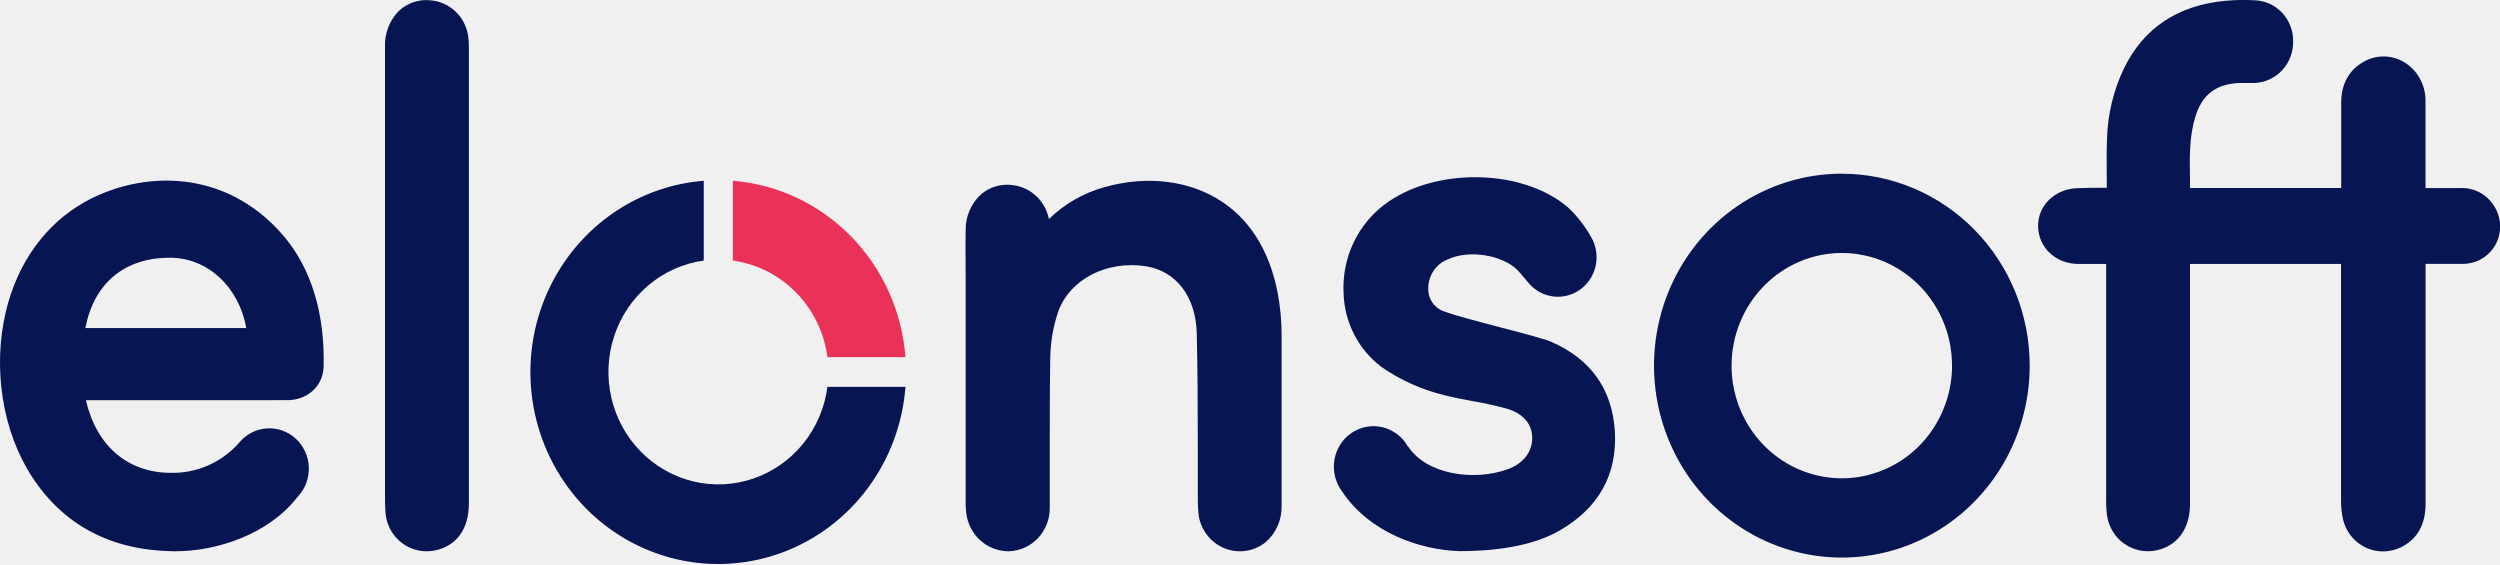
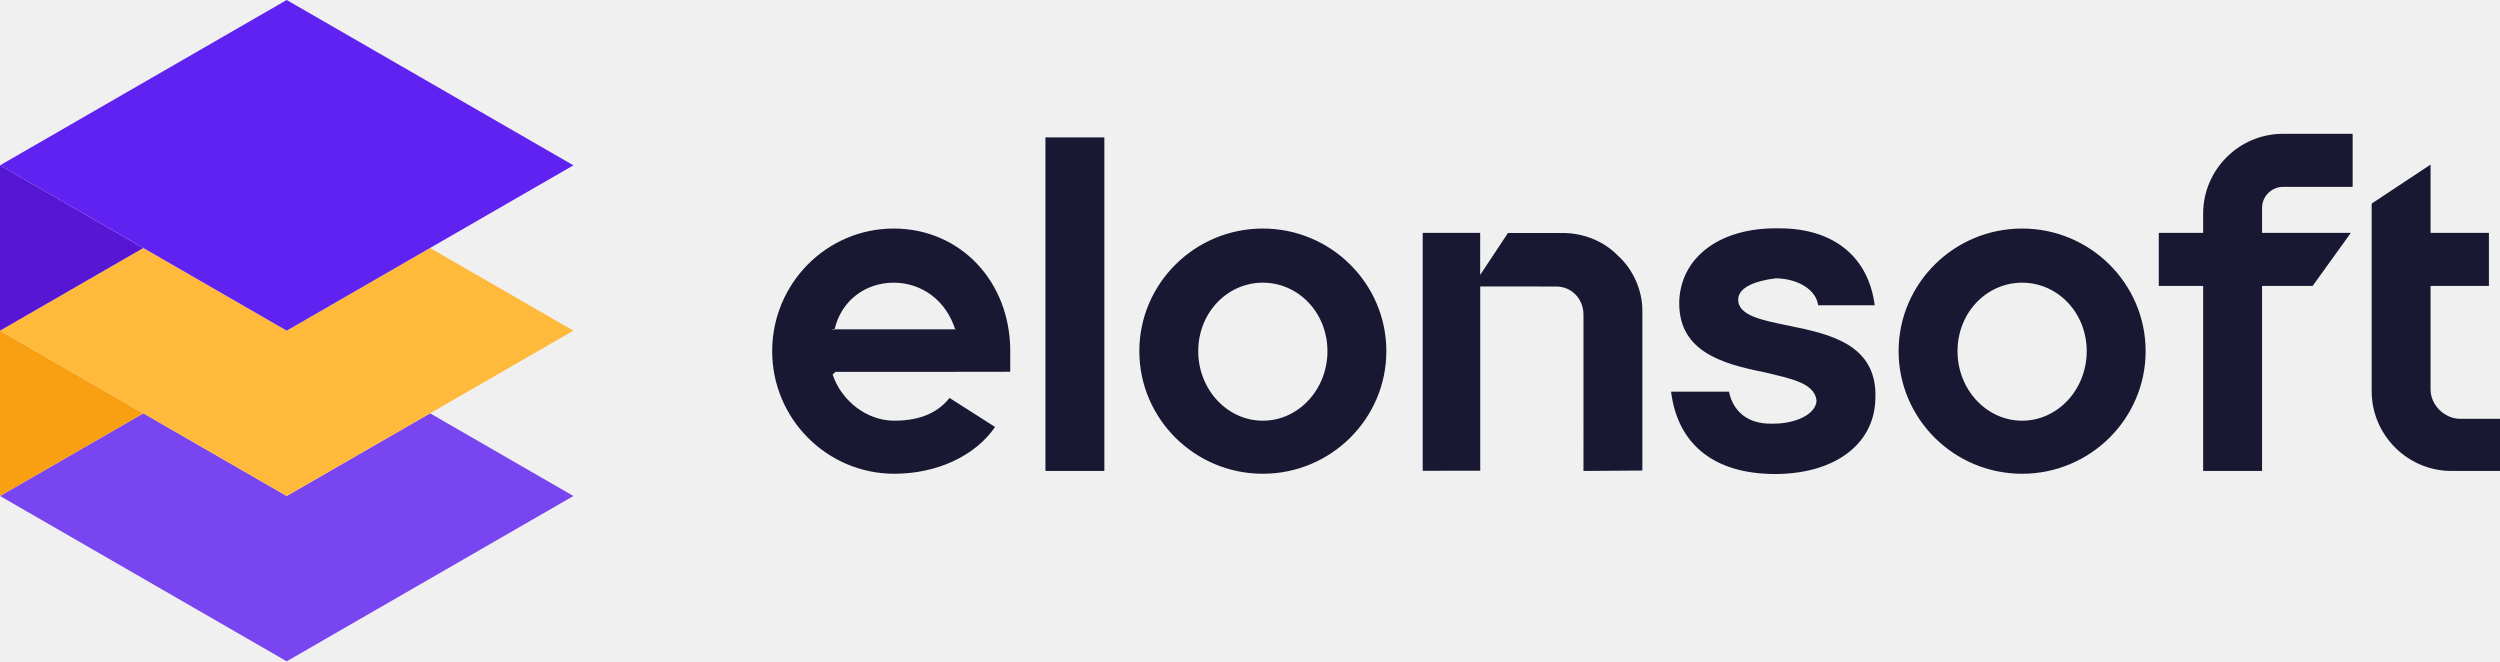
- <svg xmlns="http://www.w3.org/2000/svg" width="164" height="37" viewBox="0 0 164 37" fill="none">
-   <g clip-path="url(#clip0)">
-     <path fill-rule="evenodd" clip-rule="evenodd" d="M162.651 12.615C163.044 12.822 163.376 13.132 163.613 13.514C163.848 13.878 163.984 14.3 164.006 14.735C164.028 15.171 163.935 15.605 163.738 15.991C163.532 16.383 163.227 16.712 162.855 16.944C162.483 17.175 162.057 17.301 161.622 17.308H159.493H159.119V21.408V33.001C159.119 34.268 158.696 35.163 157.807 35.73C157.366 36.016 156.854 36.169 156.331 36.172C155.73 36.175 155.144 35.972 154.669 35.595C154.193 35.219 153.855 34.69 153.707 34.094C153.611 33.675 153.566 33.245 153.573 32.814V20.613V17.315H153.163H146.734H144.208H143.664V21.79V33.085C143.664 34.674 142.844 35.807 141.47 36.102C141.106 36.179 140.731 36.181 140.367 36.107C140.003 36.033 139.657 35.884 139.351 35.669C139.049 35.458 138.793 35.185 138.599 34.868C138.405 34.55 138.277 34.196 138.222 33.826C138.174 33.443 138.154 33.056 138.163 32.669V20.587V17.315H137.999H136.323C134.831 17.295 133.732 16.233 133.699 14.865C133.667 13.498 134.795 12.388 136.271 12.345C136.792 12.318 137.314 12.318 137.839 12.318H138.203V11.755L138.201 11.59V11.589V11.589V11.588V11.588C138.195 10.758 138.189 9.904 138.222 9.05C138.272 7.474 138.646 5.926 139.321 4.508C140.614 1.84 142.86 0.342 146.003 0.05C146.629 -0.005 147.258 -0.017 147.885 0.017C148.227 0.025 148.565 0.101 148.878 0.242C149.191 0.383 149.473 0.586 149.71 0.839C149.946 1.091 150.131 1.389 150.255 1.715C150.379 2.041 150.438 2.389 150.431 2.738C150.437 3.439 150.174 4.115 149.699 4.62C149.224 5.126 148.574 5.421 147.889 5.443H147.305H146.905C145.373 5.504 144.454 6.211 144.012 7.665C143.613 8.965 143.638 10.324 143.664 11.76V11.76L143.664 11.775V12.334H144.245H146.229H153.117H153.583V11.088V6.767C153.576 5.554 154.055 4.646 154.996 4.086C155.401 3.841 155.862 3.709 156.332 3.703C156.803 3.698 157.266 3.82 157.676 4.056C158.112 4.311 158.475 4.679 158.727 5.124C158.979 5.568 159.112 6.073 159.113 6.586V10.411V12.107V12.338H161.376C161.818 12.312 162.258 12.408 162.651 12.615ZM120.822 16.595C122.252 16.595 123.651 17.028 124.84 17.84C126.03 18.652 126.957 19.806 127.504 21.157C128.051 22.507 128.195 23.993 127.915 25.427C127.636 26.861 126.948 28.177 125.936 29.211C124.925 30.245 123.636 30.949 122.233 31.234C120.83 31.519 119.376 31.372 118.054 30.813C116.733 30.254 115.603 29.306 114.809 28.091C114.014 26.876 113.59 25.447 113.59 23.985C113.592 22.026 114.355 20.148 115.711 18.762C117.067 17.377 118.905 16.597 120.822 16.595ZM120.822 11.393C118.385 11.393 116.003 12.132 113.977 13.516C111.951 14.9 110.372 16.867 109.44 19.169C108.507 21.47 108.264 24.001 108.74 26.444C109.215 28.886 110.389 31.13 112.113 32.891C113.836 34.651 116.032 35.85 118.422 36.336C120.813 36.822 123.29 36.572 125.542 35.619C127.793 34.666 129.718 33.052 131.072 30.981C132.426 28.91 133.148 26.476 133.148 23.985C133.147 20.646 131.847 17.444 129.536 15.083C127.224 12.722 124.09 11.396 120.822 11.396V11.393ZM83.909 19.775C83.476 16.832 82.184 14.57 80.166 13.233C78.061 11.835 75.246 11.486 72.459 12.277C71.09 12.652 69.835 13.371 68.808 14.369C68.696 13.796 68.411 13.274 67.993 12.877C67.575 12.478 67.046 12.224 66.479 12.15C66.103 12.089 65.718 12.112 65.351 12.216C64.984 12.32 64.642 12.503 64.35 12.753C64.029 13.049 63.773 13.411 63.6 13.816C63.427 14.22 63.341 14.658 63.347 15.1C63.334 15.794 63.338 16.489 63.342 17.184C63.344 17.532 63.347 17.879 63.347 18.227V32.817C63.34 33.088 63.352 33.359 63.383 33.628C63.458 34.314 63.774 34.949 64.272 35.414C64.77 35.88 65.417 36.146 66.092 36.162H66.187C66.911 36.14 67.598 35.828 68.099 35.293C68.6 34.758 68.874 34.043 68.864 33.303V29.643C68.864 27.632 68.864 25.544 68.896 23.499C68.909 22.473 69.081 21.454 69.405 20.483C70.156 18.334 72.583 17.07 75.168 17.466C77.172 17.781 78.448 19.477 78.507 21.863C78.566 24.314 78.572 26.811 78.576 29.237V32.713C78.57 33.078 78.588 33.443 78.632 33.806C78.706 34.286 78.902 34.738 79.2 35.117C79.498 35.497 79.888 35.79 80.33 35.969C80.773 36.147 81.253 36.205 81.725 36.136C82.196 36.067 82.641 35.874 83.017 35.575C83.354 35.287 83.624 34.925 83.807 34.516C83.989 34.107 84.08 33.662 84.073 33.212V21.91C84.069 21.196 84.014 20.482 83.909 19.775ZM28.244 0.02C27.87 -0.02 27.492 0.02 27.134 0.139C26.776 0.258 26.447 0.453 26.168 0.711C25.861 1.022 25.622 1.395 25.465 1.807C25.308 2.218 25.236 2.659 25.256 3.1V13.96V32.177C25.256 32.656 25.256 33.152 25.289 33.652C25.321 34.04 25.435 34.417 25.622 34.757C25.808 35.096 26.064 35.392 26.371 35.622C26.84 35.975 27.406 36.165 27.988 36.165C28.183 36.166 28.378 36.144 28.569 36.102C29.983 35.787 30.76 34.681 30.76 32.995V3.134C30.763 2.865 30.745 2.596 30.707 2.329C30.609 1.718 30.312 1.159 29.866 0.74C29.419 0.322 28.848 0.068 28.244 0.02ZM18.968 26.248H17.984V26.251H5.635C6.327 29.251 8.374 31.017 11.211 31.017C12.043 31.036 12.87 30.873 13.636 30.539C14.401 30.206 15.089 29.709 15.652 29.083C15.872 28.804 16.146 28.573 16.456 28.405C16.766 28.237 17.106 28.135 17.456 28.106C17.805 28.076 18.157 28.119 18.49 28.233C18.823 28.346 19.13 28.528 19.392 28.766C19.654 29.005 19.866 29.295 20.016 29.62C20.165 29.944 20.248 30.297 20.26 30.655C20.271 31.013 20.212 31.37 20.085 31.705C19.957 32.039 19.765 32.343 19.519 32.599C17.61 35.063 14.222 36.162 11.506 36.162H11.365C7.305 36.105 4.195 34.469 2.119 31.305C0.161 28.326 -0.502 24.153 0.39 20.416C1.145 17.245 2.982 14.701 5.556 13.253C9.296 11.168 14.76 11.031 18.555 15.418C20.402 17.56 21.32 20.54 21.228 24.052C21.199 25.269 20.247 26.194 18.968 26.248ZM11.149 16.906C8.157 16.906 6.17 18.575 5.599 21.522H16.154C15.688 18.847 13.635 16.906 11.149 16.906ZM101.736 22.413C101.332 22.239 100.197 21.937 98.377 21.461C96.99 21.099 95.425 20.687 94.822 20.456C94.489 20.366 94.195 20.163 93.99 19.881C93.785 19.598 93.68 19.252 93.693 18.901C93.696 18.485 93.823 18.081 94.058 17.741C94.292 17.402 94.623 17.145 95.005 17.003C96.37 16.367 98.587 16.725 99.571 17.744C99.715 17.892 99.846 18.052 99.978 18.213L99.978 18.213C100.109 18.374 100.211 18.495 100.332 18.629C100.746 19.09 101.31 19.382 101.918 19.451C102.527 19.521 103.14 19.363 103.643 19.006C104.146 18.65 104.507 18.12 104.657 17.513C104.808 16.906 104.738 16.265 104.461 15.706C104.047 14.92 103.506 14.211 102.861 13.608C99.751 10.927 93.611 10.967 90.462 13.712C89.69 14.383 89.079 15.227 88.676 16.177C88.273 17.128 88.088 18.161 88.137 19.195C88.16 20.15 88.397 21.087 88.83 21.934C89.262 22.78 89.879 23.514 90.633 24.079C91.897 24.952 93.306 25.58 94.792 25.933C95.327 26.073 95.966 26.194 96.642 26.321C97.416 26.45 98.182 26.621 98.938 26.834C99.958 27.169 100.519 27.84 100.512 28.751C100.506 29.663 99.935 30.397 98.908 30.782C96.629 31.6 93.559 31.101 92.371 29.288H92.355C92.178 28.974 91.941 28.701 91.657 28.485C91.373 28.268 91.049 28.113 90.705 28.029C90.361 27.945 90.003 27.934 89.655 27.996C89.306 28.058 88.973 28.192 88.677 28.39C88.381 28.588 88.127 28.846 87.932 29.148C87.737 29.45 87.604 29.789 87.541 30.145C87.478 30.501 87.488 30.866 87.568 31.218C87.649 31.571 87.799 31.903 88.009 32.194C89.846 34.975 93.181 36.068 95.727 36.155H95.776C97.698 36.155 100.368 35.924 102.29 34.815C104.878 33.33 106.105 31.128 105.934 28.272C105.754 25.52 104.347 23.543 101.736 22.413ZM52.7 29.088C53.555 28.027 54.102 26.742 54.281 25.379H59.398C59.216 27.78 58.365 30.076 56.945 31.997C55.526 33.919 53.597 35.383 51.387 36.218C49.177 37.053 46.78 37.223 44.479 36.708C42.177 36.193 40.069 35.014 38.403 33.312C36.737 31.61 35.584 29.455 35.08 27.104C34.576 24.752 34.742 22.302 35.559 20.044C36.376 17.786 37.81 15.815 39.69 14.364C41.57 12.913 43.817 12.044 46.166 11.858V17.094C44.833 17.277 43.576 17.838 42.538 18.712C41.5 19.587 40.722 20.741 40.292 22.043C39.861 23.346 39.796 24.745 40.103 26.084C40.409 27.422 41.076 28.646 42.028 29.618C42.98 30.59 44.178 31.27 45.488 31.583C46.798 31.895 48.168 31.827 49.442 31.386C50.717 30.946 51.845 30.149 52.7 29.088Z" fill="#081553" />
-     <path d="M59.398 23.429C59.17 20.437 57.904 17.628 55.828 15.506C53.752 13.384 51.002 12.091 48.075 11.858V17.094C49.645 17.31 51.103 18.047 52.224 19.191C53.345 20.336 54.067 21.824 54.281 23.429H59.398Z" fill="#EA3259" />
-   </g>
-   <defs>
-     <clipPath id="clip0">
-       <rect width="164" height="37" fill="white" />
-     </clipPath>
-   </defs>
+ <svg xmlns="http://www.w3.org/2000/svg" width="654" height="173" viewBox="0 0 654 173" fill="none">
+   <path fill-rule="evenodd" clip-rule="evenodd" d="M620.427 102.295V53.26L635.836 43.055V60.915H651.1V74.797H635.836V99.595L635.831 101.856C635.831 106.176 639.756 109.559 643.495 109.559H654V123.204H641.354C629.815 123.204 620.427 113.824 620.427 102.295ZM591.752 54.394V60.915H614.983L604.985 74.797H591.752V123.204H576.343V74.797H564.737V60.915H576.343V55.91C576.343 44.38 585.73 35 597.268 35H615.452V48.883H597.268C594.227 48.883 591.752 51.356 591.752 54.394ZM528.986 123.935C511.169 123.935 496.675 109.546 496.675 91.86C496.675 74.175 511.169 59.786 528.986 59.786C546.801 59.786 561.295 74.175 561.295 91.86C561.295 109.546 546.801 123.935 528.986 123.935ZM528.986 73.948C519.666 73.948 512.085 81.829 512.085 91.86C512.085 101.891 519.666 110.054 528.986 110.054C538.305 110.054 545.887 101.891 545.887 91.86C545.887 81.829 538.305 73.948 528.986 73.948ZM468.16 85.245C478.485 87.367 491.333 90.011 490.589 104.514C490.238 116.624 479.338 124.271 463.514 123.993L462.748 123.968C447.868 123.471 438.808 115.833 437.151 102.454L452.301 102.461C453.134 106.571 456.202 110.999 463.583 110.831C469.488 110.935 475.019 108.473 475.205 104.845L475.215 105.59C475.446 100.196 468.47 99.08 461.566 97.38C450.275 95.137 438.615 91.809 439.314 78.201C440.111 66.894 450.332 59.471 465.286 59.735L466.807 59.753C480.244 60.219 488.817 67.54 490.425 79.863H475.632C475.098 75.848 470.524 73.003 464.862 72.812L464.557 72.804C459.451 73.417 454.881 75.062 454.718 78.197C454.498 82.593 461.132 83.786 467.783 85.166L468.16 85.245ZM414.239 82.313C414.239 78.234 411.172 74.949 407.106 74.95L387.23 74.94V123.137L372.181 123.159V60.915H387.214V71.917L394.489 60.945H408.697C414.213 60.945 419.517 63.025 423.25 66.886C427.371 70.57 429.64 76.192 429.64 81.093V123.094L414.235 123.201L414.239 82.313ZM330.359 123.935C312.544 123.935 298.05 109.546 298.05 91.86C298.05 74.175 312.544 59.786 330.359 59.786C348.174 59.786 362.669 74.175 362.669 91.86C362.669 109.546 348.174 123.935 330.359 123.935ZM330.359 73.948C321.04 73.948 313.459 81.829 313.459 91.86C313.459 101.891 321.04 110.054 330.359 110.054C339.679 110.054 347.261 101.891 347.261 91.86C347.261 81.829 339.679 73.948 330.359 73.948ZM273.489 35.941H288.898V123.204H273.489V35.941ZM249.445 97.272H218.557L217.814 97.978C220.127 104.892 226.766 110.054 233.959 110.054C241.568 110.054 245.796 107.363 248.403 104.098L260.306 111.694C255.156 119.253 245.098 123.935 233.959 123.935C216.337 123.935 202 109.546 202 91.86C202 74.175 216.258 59.786 233.786 59.786C251.171 59.786 264.281 73.575 264.281 91.86L264.277 97.252L249.445 97.272ZM249.925 86.329C247.533 78.513 241.048 73.948 233.786 73.948C226.522 73.948 220.036 78.513 218.287 86.329L217.503 86.158H250.07L249.925 86.329Z" fill="#191833" />
+   <path fill-rule="evenodd" clip-rule="evenodd" d="M75 129.75L37.499 108.125L0 129.75L75 173L150 129.75L112.501 108.125L75 129.75Z" fill="#7845F0" />
+   <path fill-rule="evenodd" clip-rule="evenodd" d="M0 129.75L37.499 108.125L0 86.5V129.75Z" fill="#F9A012" />
+   <path fill-rule="evenodd" clip-rule="evenodd" d="M75 86.5L37.499 64.875L0 86.5L37.499 108.125L75 129.75L150 86.5L112.5 64.875L75 86.5Z" fill="#FFB93B" />
+   <path fill-rule="evenodd" clip-rule="evenodd" d="M0 86.5L37.499 64.875L0 43.249V86.5Z" fill="#5616D3" />
+   <path fill-rule="evenodd" clip-rule="evenodd" d="M75 0L0 43.249L75 86.499L150 43.249L75 0Z" fill="#6022F0" />
</svg>
